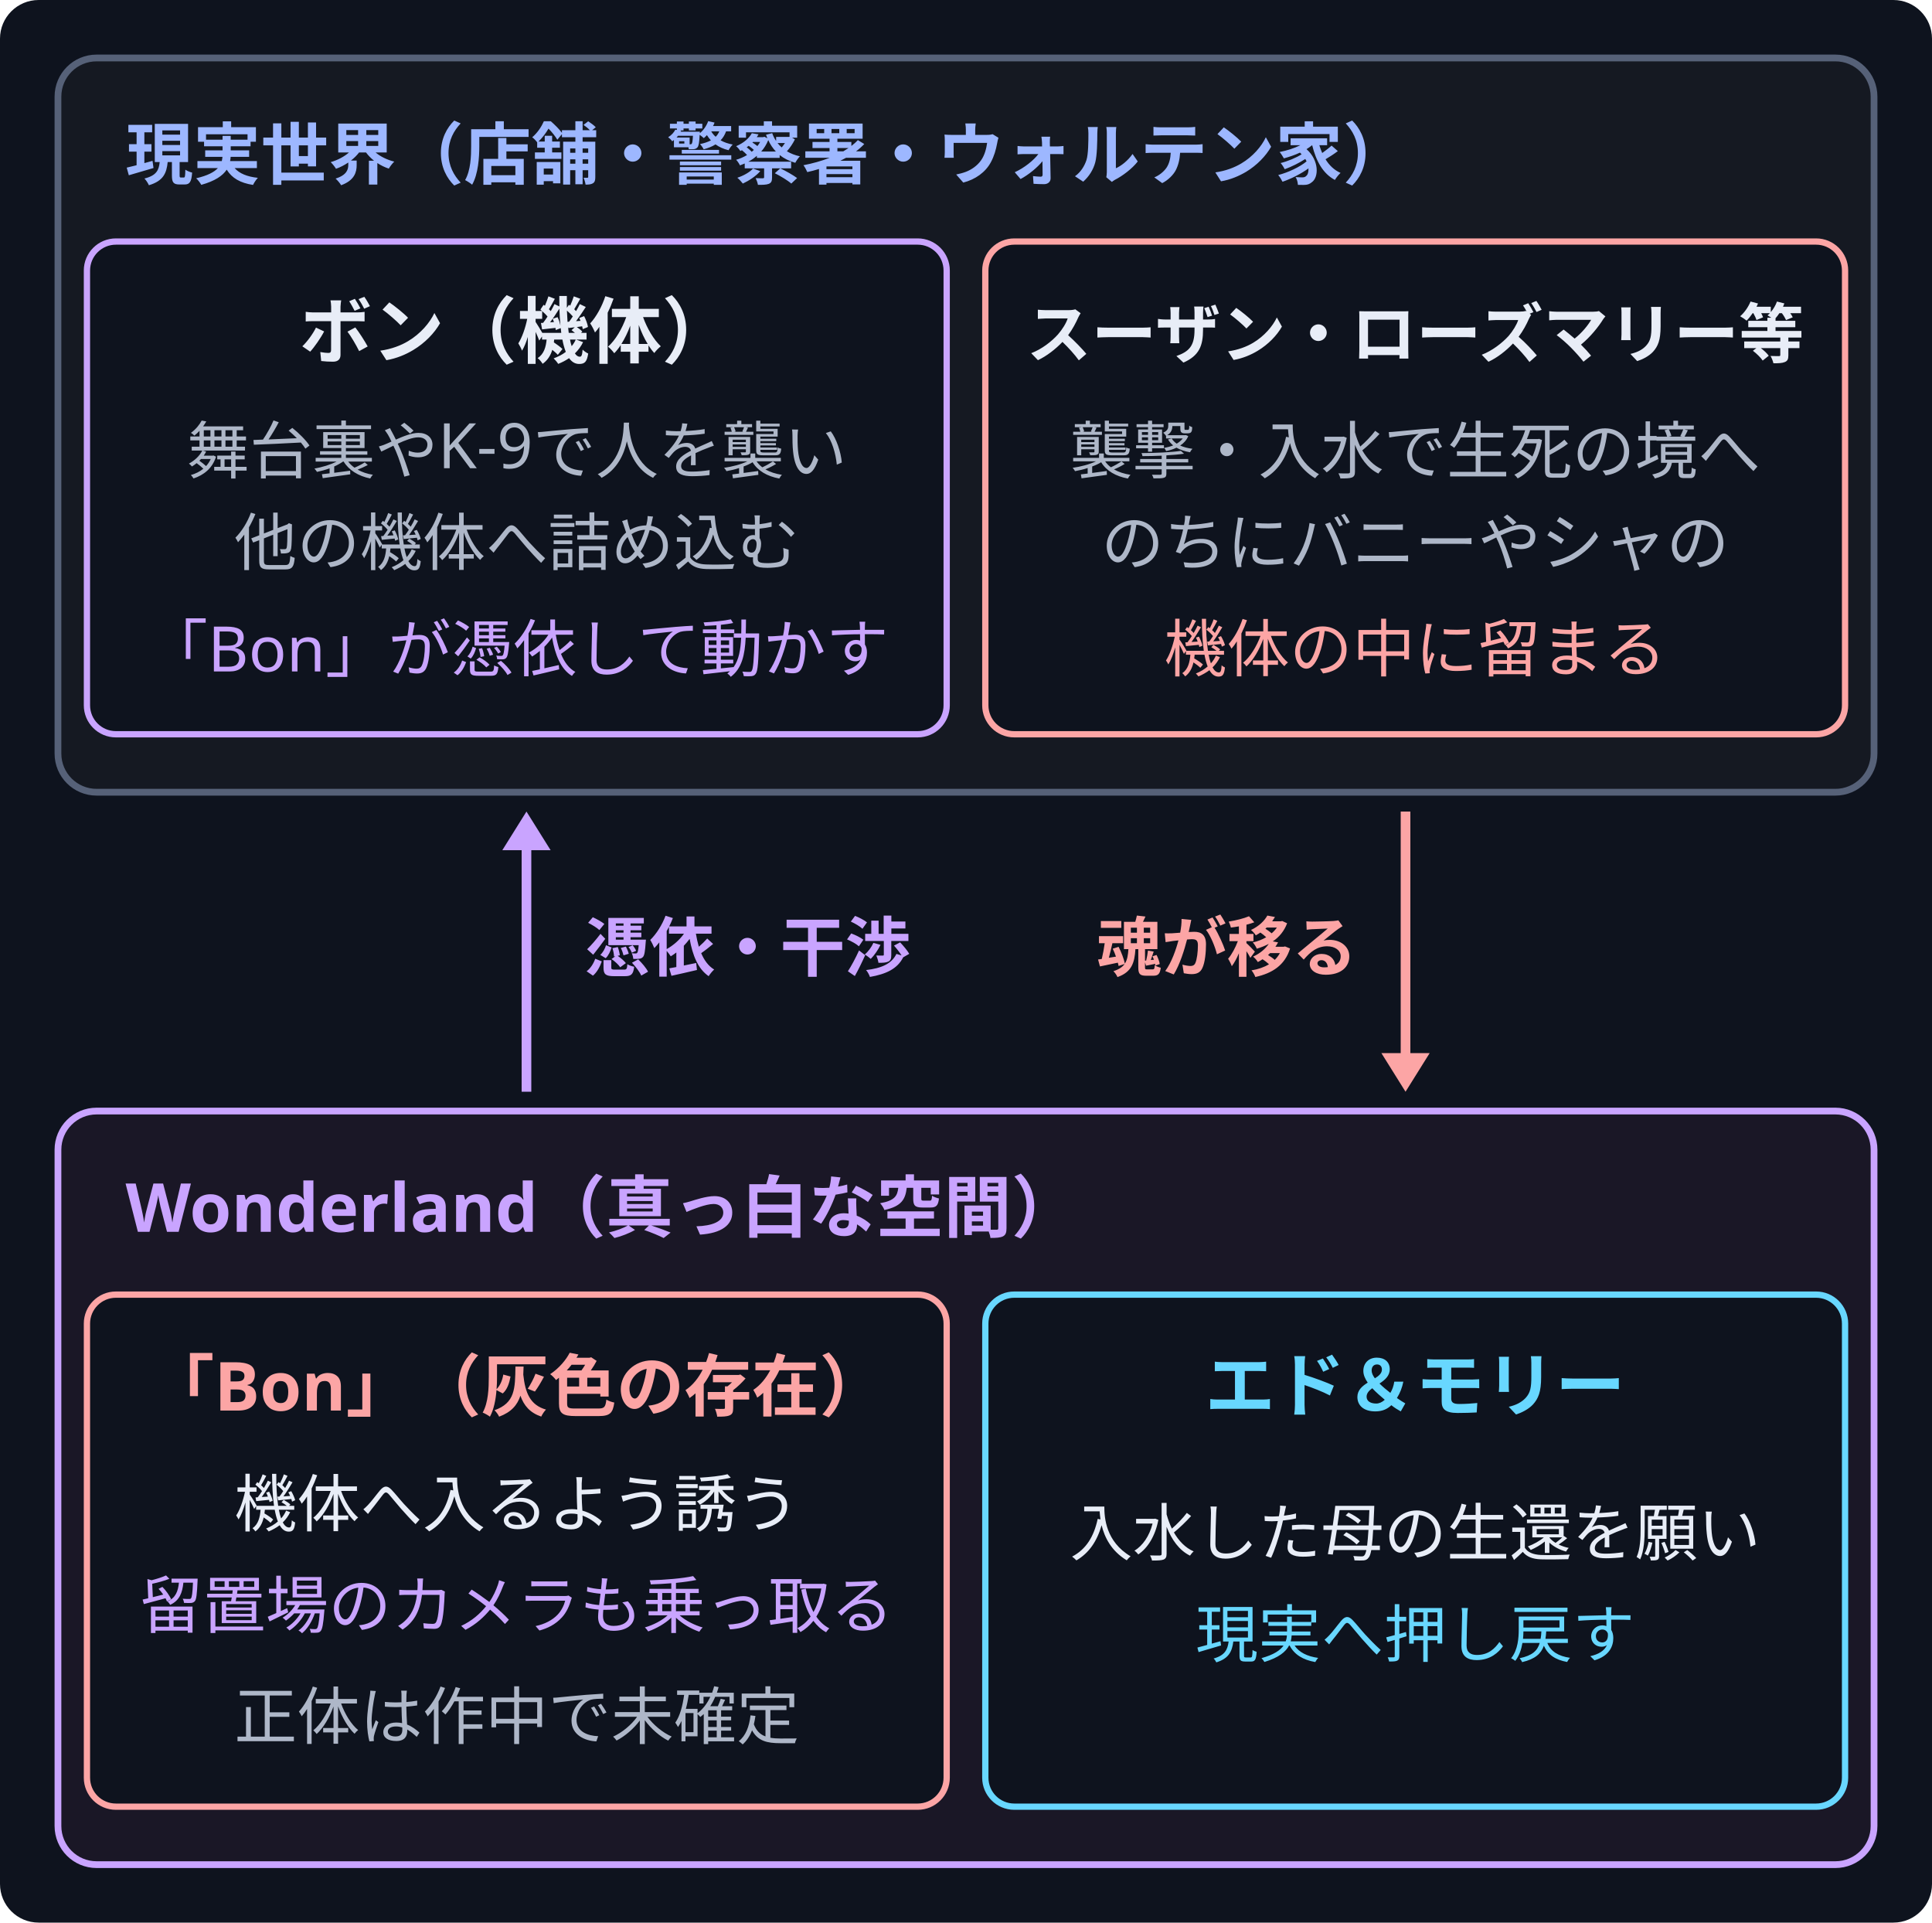
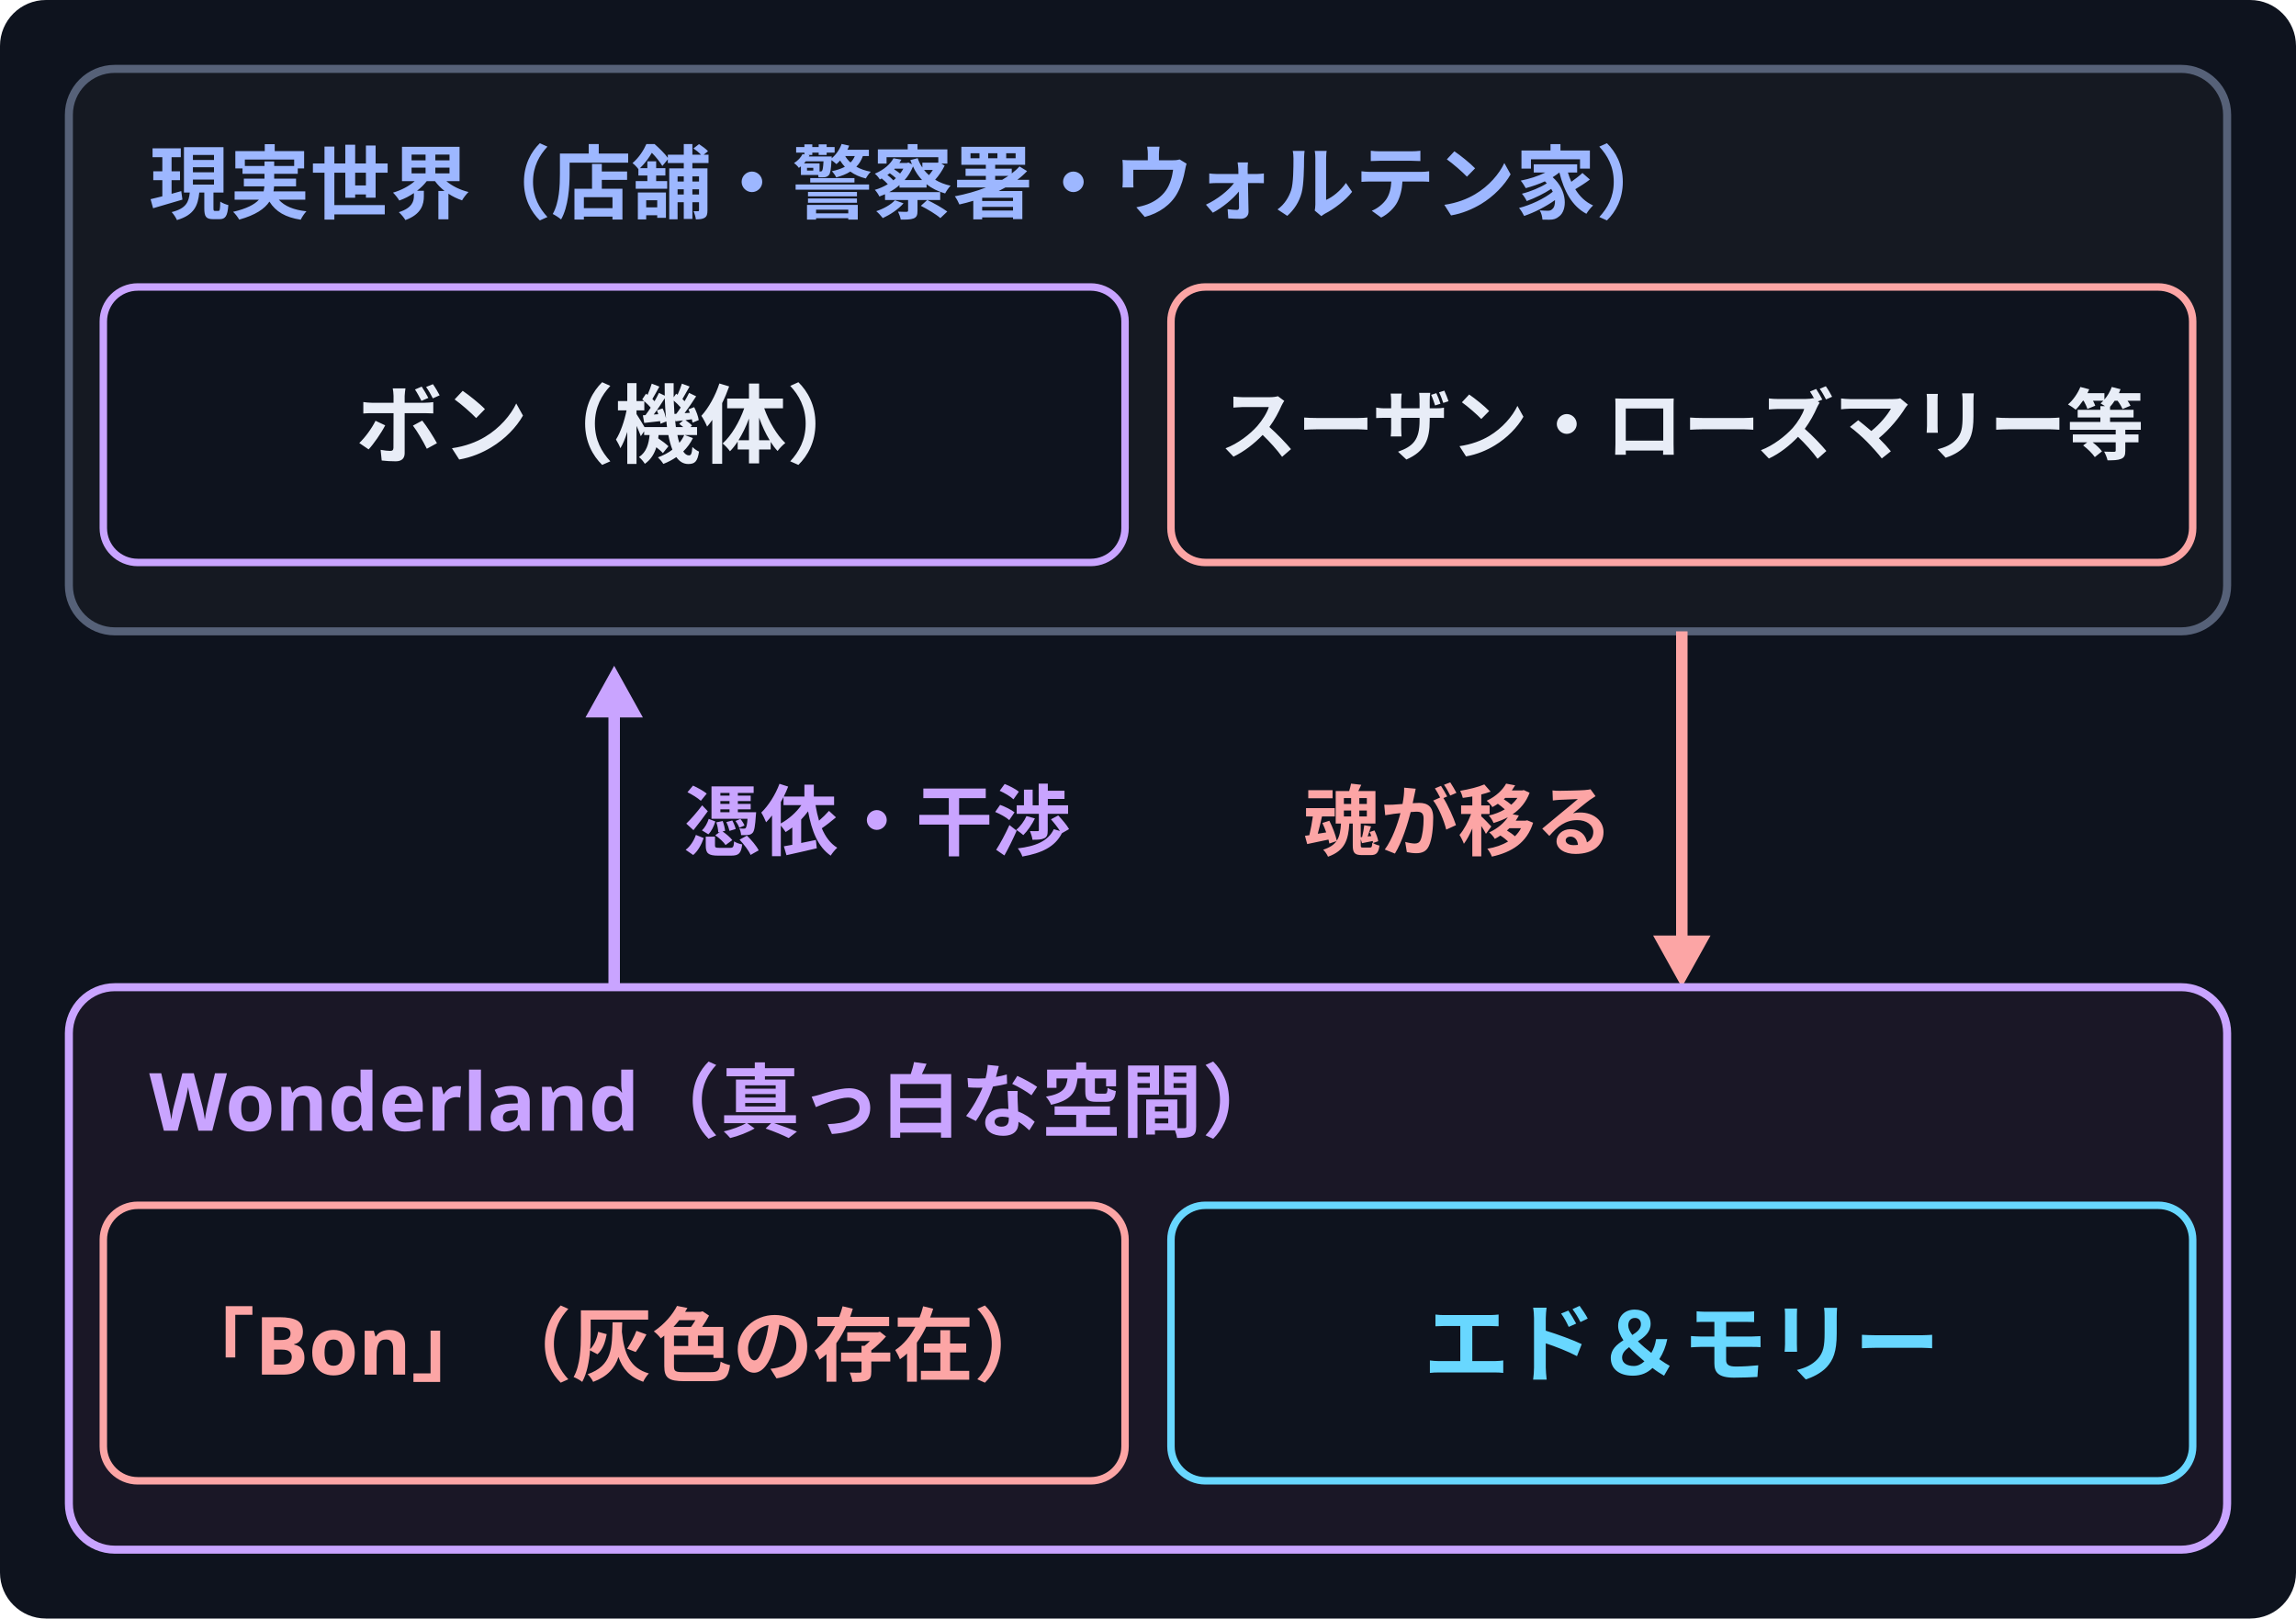
- <svg xmlns="http://www.w3.org/2000/svg" width="400" height="398" viewBox="0 0 400 398" role="img" font-family="'Yu Gothic UI','Hiragino Kaku Gothic ProN','Noto Sans JP','Meiryo',sans-serif">
-   <rect x="0" y="0" width="400" height="398" rx="8" fill="#0e131e" stroke="none" />
-   <rect x="12" y="12" width="376" height="152" rx="8" fill="#151922" stroke="#566178" stroke-width="1.4" />
+ <svg xmlns="http://www.w3.org/2000/svg" width="400" height="282" viewBox="0 0 400 282" role="img" font-family="'Yu Gothic UI','Hiragino Kaku Gothic ProN','Noto Sans JP','Meiryo',sans-serif">
+   <rect x="0" y="0" width="400" height="282" rx="8" fill="#0e131e" stroke="none" />
+   <rect x="12" y="12" width="376" height="98" rx="8" fill="#151922" stroke="#566178" stroke-width="1.4" />
  <text x="26" y="37" font-size="14" fill="#9db7ff" font-weight="700" text-anchor="start">現実世界（店舗・警察署・ウォルテン家）</text>
-   <rect x="18" y="50" width="178" height="102" rx="6" fill="#0e131e" stroke="#c9a4ff" stroke-width="1.3" />
-   <text x="107" y="74" font-size="15" fill="#e8edf7" font-weight="700" text-anchor="middle">ボン（機体）</text>
-   <text x="107" y="98" font-size="13" fill="#aeb7c8" font-weight="400" text-anchor="middle">舞台裏やK-9で人を襲い</text>
-   <text x="107" y="117" font-size="13" fill="#aeb7c8" font-weight="400" text-anchor="middle">他の機体へ詰め込む</text>
-   <text x="107" y="139" font-size="13" fill="#c9a4ff" font-weight="400" text-anchor="middle">「Bon」が憑依して動かす</text>
-   <rect x="204" y="50" width="178" height="102" rx="6" fill="#0e131e" stroke="#fca5a5" stroke-width="1.3" />
-   <text x="293" y="74" font-size="13.5" fill="#e8edf7" font-weight="700" text-anchor="middle">スーザン・ローズマリー等</text>
-   <text x="293" y="98" font-size="13" fill="#aeb7c8" font-weight="400" text-anchor="middle">襲撃・入水で生死の境へ</text>
-   <text x="293" y="117" font-size="13" fill="#aeb7c8" font-weight="400" text-anchor="middle">のちにバニーやシャの</text>
-   <text x="293" y="139" font-size="13" fill="#fca5a5" font-weight="400" text-anchor="middle">機体の中に留まる</text>
-   <line x1="109" y1="226" x2="109" y2="174" stroke="#c9a4ff" stroke-width="2" />
-   <polygon points="109,168 104,176 114,176" fill="#c9a4ff" />
-   <text x="121" y="201" font-size="13.5" fill="#c9a4ff" font-weight="700" text-anchor="start">憑依・干渉</text>
-   <line x1="291" y1="168" x2="291" y2="220" stroke="#fca5a5" stroke-width="2" />
-   <polygon points="291,226 286,218 296,218" fill="#fca5a5" />
-   <text x="281" y="201" font-size="13.5" fill="#fca5a5" font-weight="700" text-anchor="end">魂が移る</text>
-   <rect x="12" y="230" width="376" height="156" rx="8" fill="#1a1726" stroke="#c9a4ff" stroke-width="1.4" />
-   <text x="26" y="255" font-size="14" fill="#c9a4ff" font-weight="700" text-anchor="start">Wonderland（真っ白な空間）</text>
-   <rect x="18" y="268" width="178" height="106" rx="6" fill="#0e131e" stroke="#fca5a5" stroke-width="1.3" />
-   <text x="107" y="292" font-size="14" fill="#fca5a5" font-weight="700" text-anchor="middle">「Bon」（灰色の存在）</text>
-   <text x="107" y="316" font-size="13" fill="#e8edf7" font-weight="400" text-anchor="middle">機体へ入るよう誘う</text>
-   <text x="107" y="337" font-size="13" fill="#c9a4ff" font-weight="400" text-anchor="middle">留置場のカメラも乗っ取る</text>
-   <text x="107" y="360" font-size="13" fill="#aeb7c8" font-weight="400" text-anchor="middle">正体は作中で未確定</text>
-   <rect x="204" y="268" width="178" height="106" rx="6" fill="#0e131e" stroke="#68d7ff" stroke-width="1.3" />
-   <text x="293" y="292" font-size="14.5" fill="#68d7ff" font-weight="700" text-anchor="middle">エド＆モリー</text>
-   <text x="293" y="322" font-size="13" fill="#e8edf7" font-weight="400" text-anchor="middle">入水した母の生還を願い</text>
-   <text x="293" y="343" font-size="13" fill="#68d7ff" font-weight="400" text-anchor="middle">現実へ押し戻す</text>
+   <rect x="18" y="50" width="178" height="48" rx="6" fill="#0e131e" stroke="#c9a4ff" stroke-width="1.3" />
+   <text x="107" y="79.5" font-size="15" fill="#e8edf7" font-weight="700" text-anchor="middle">ボン（機体）</text>
+   <rect x="204" y="50" width="178" height="48" rx="6" fill="#0e131e" stroke="#fca5a5" stroke-width="1.3" />
+   <text x="293" y="79" font-size="13.5" fill="#e8edf7" font-weight="700" text-anchor="middle">スーザン・ローズマリー等</text>
+   <line x1="107" y1="172" x2="107" y2="124" stroke="#c9a4ff" stroke-width="2" />
+   <polygon points="107,116 102,125 112,125" fill="#c9a4ff" />
+   <text x="119" y="148" font-size="13.5" fill="#c9a4ff" font-weight="700" text-anchor="start">憑依・干渉</text>
+   <line x1="293" y1="110" x2="293" y2="164" stroke="#fca5a5" stroke-width="2" />
+   <polygon points="293,172 288,163 298,163" fill="#fca5a5" />
+   <text x="281" y="148" font-size="13.5" fill="#fca5a5" font-weight="700" text-anchor="end">魂が移る</text>
+   <rect x="12" y="172" width="376" height="98" rx="8" fill="#1a1726" stroke="#c9a4ff" stroke-width="1.4" />
+   <text x="26" y="197" font-size="14" fill="#c9a4ff" font-weight="700" text-anchor="start">Wonderland（真っ白な空間）</text>
+   <rect x="18" y="210" width="178" height="48" rx="6" fill="#0e131e" stroke="#fca5a5" stroke-width="1.3" />
+   <text x="107" y="239.5" font-size="14" fill="#fca5a5" font-weight="700" text-anchor="middle">「Bon」（灰色の存在）</text>
+   <rect x="204" y="210" width="178" height="48" rx="6" fill="#0e131e" stroke="#68d7ff" stroke-width="1.3" />
+   <text x="293" y="239.5" font-size="15" fill="#68d7ff" font-weight="700" text-anchor="middle">エド＆モリー</text>
</svg>
